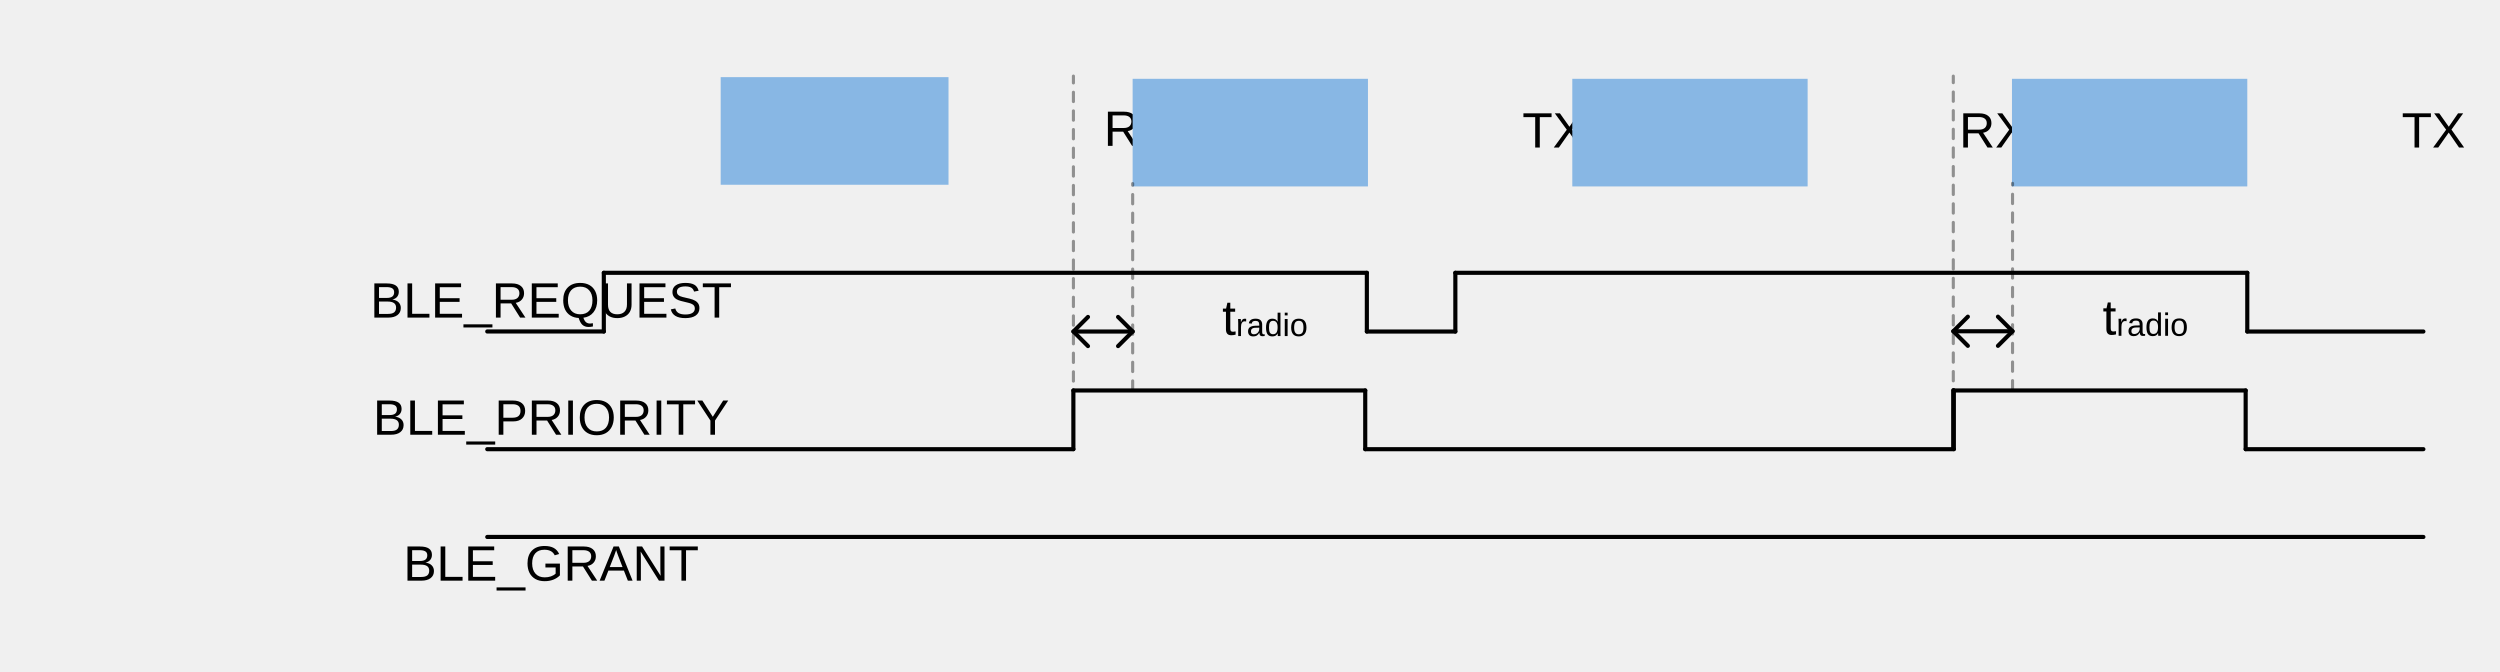
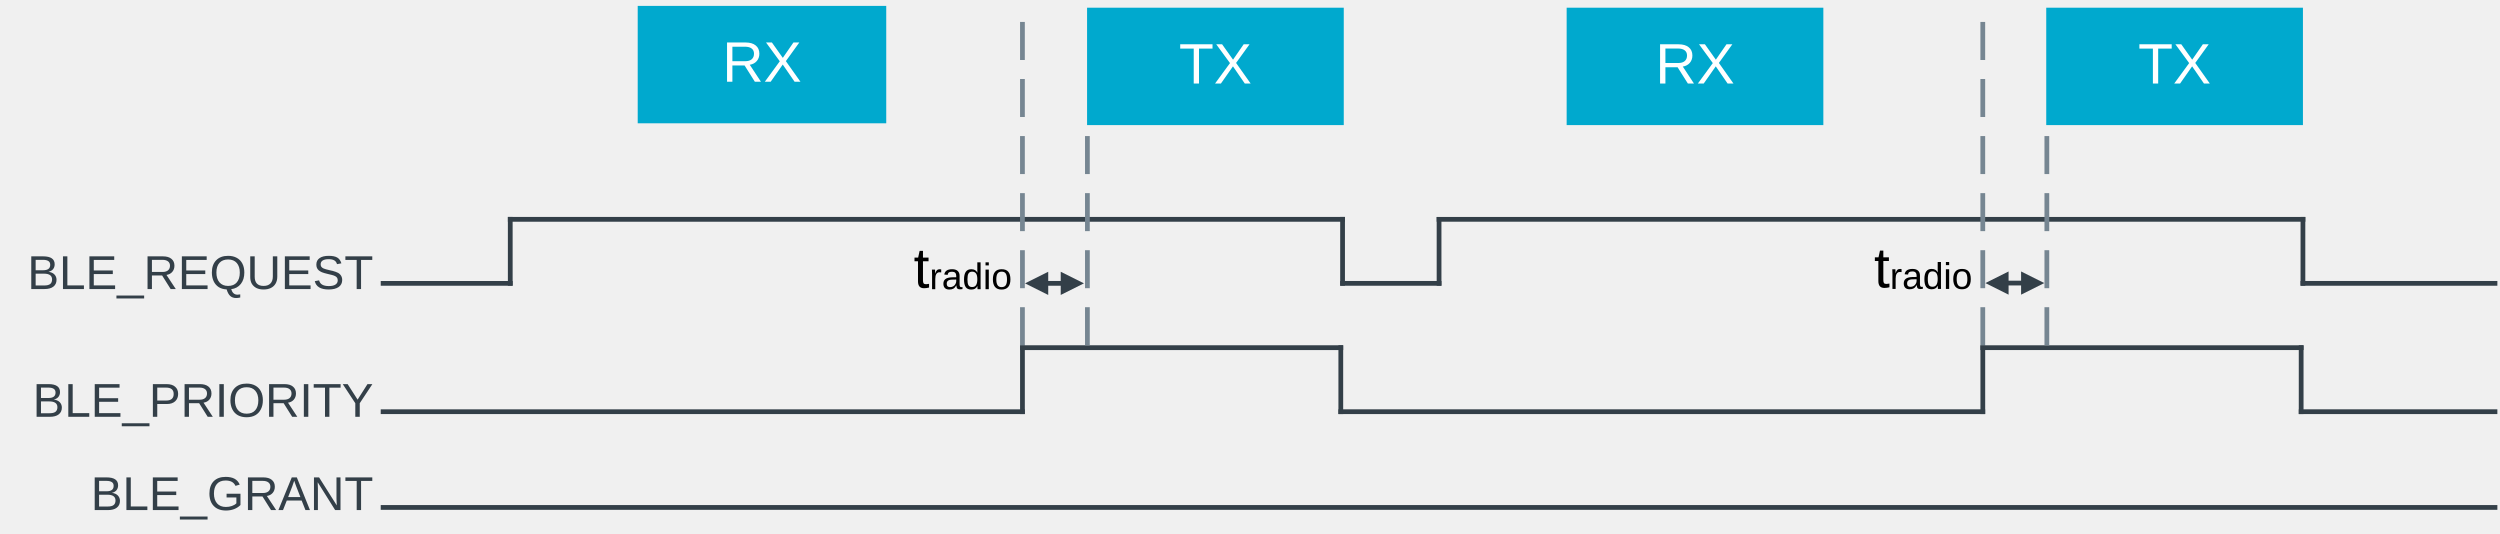
- <svg xmlns="http://www.w3.org/2000/svg" xmlns:ns1="http://schemas.microsoft.com/visio/2003/SVGExtensions/" xmlns:xlink="http://www.w3.org/1999/xlink" width="8.384in" height="2.251in" viewBox="0 0 603.679 162.075" xml:space="preserve" color-interpolation-filters="sRGB" class="st11">
-   <ns1:documentProperties ns1:langID="1044" ns1:metric="true" ns1:viewMarkup="false">
-     <ns1:userDefs>
-       <ns1:ud ns1:nameU="msvNoAutoConnect" ns1:val="VT0(1):26" />
-       <ns1:ud ns1:nameU="msvConvertTheme" />
-     </ns1:userDefs>
-   </ns1:documentProperties>
+ <svg xmlns="http://www.w3.org/2000/svg" xmlns:xlink="http://www.w3.org/1999/xlink" width="7.301in" height="1.557in" viewBox="0 0 525.664 112.123" xml:space="preserve" color-interpolation-filters="sRGB" class="st13">
  <style type="text/css">
	
- 		.st1 {fill:none;stroke:none;stroke-width:0.25}
- 		.st2 {fill:#000000;font-family:Arial;font-size:1em}
- 		.st3 {stroke:#000000;stroke-linecap:round;stroke-linejoin:round;stroke-width:1}
- 		.st4 {fill:#88b7e4;stroke:none;stroke-linecap:round;stroke-linejoin:round;stroke-width:0.5}
- 		.st5 {marker-end:url(#mrkr1-91);marker-start:url(#mrkr1-89);stroke:#000000;stroke-linecap:round;stroke-linejoin:round;stroke-width:1}
- 		.st6 {fill:#000000;fill-opacity:1;stroke:#000000;stroke-opacity:1;stroke-width:0.284}
- 		.st7 {fill:none}
- 		.st8 {stroke:#000000;stroke-dasharray:2.25,2.25;stroke-linecap:round;stroke-linejoin:round;stroke-opacity:0.4;stroke-width:0.75}
- 		.st9 {fill:none;stroke:none;stroke-linecap:round;stroke-linejoin:round;stroke-width:0.75}
+ 		.st1 {fill:none;stroke:none;stroke-linecap:butt;stroke-width:1}
+ 		.st2 {fill:#333f48;font-family:Arial;font-size:0.833em}
+ 		.st3 {fill:#000000}
+ 		.st4 {stroke:#333f48;stroke-width:1}
+ 		.st5 {fill:#00a9ce;stroke:none;stroke-width:1}
+ 		.st6 {fill:#ffffff;font-family:Arial;font-size:1em}
+ 		.st7 {stroke:#768692;stroke-dasharray:7,5;stroke-width:1}
+ 		.st8 {fill:none;stroke:none;stroke-width:1}
+ 		.st9 {fill:#000000;font-family:Arial;font-size:1em}
		.st10 {baseline-shift:-32.494%;font-size:0.65em}
- 		.st11 {fill:none;fill-rule:evenodd;font-size:12px;overflow:visible;stroke-linecap:square;stroke-miterlimit:3}
+ 		.st11 {marker-end:url(#mrkr4-107);marker-start:url(#mrkr4-105);stroke:#333f48;stroke-width:1}
+ 		.st12 {fill:#333f48;fill-opacity:1;stroke:#333f48;stroke-opacity:1;stroke-width:0.41}
+ 		.st13 {fill:none;fill-rule:evenodd;font-size:12px;overflow:visible;stroke-linecap:square;stroke-miterlimit:3}
	
	</style>
  <defs id="Markers">
-     <g id="lend1">
-       <path d="M 1 -1 L 0 0 L 1 1 " style="stroke-linecap:round;stroke-linejoin:round;fill:none" />
+     <g id="lend4">
+       <path d="M 2 1 L 0 0 L 2 -1 L 2 1 " style="stroke:none" />
    </g>
-     <marker id="mrkr1-89" class="st6" ns1:arrowType="1" ns1:arrowSize="2" orient="auto" markerUnits="strokeWidth" overflow="visible">
-       <use xlink:href="#lend1" transform="scale(3.520009) " />
+     <marker id="mrkr4-105" class="st12" refX="4.52" orient="auto" markerUnits="strokeWidth" overflow="visible">
+       <use xlink:href="#lend4" transform="scale(2.44) " />
    </marker>
-     <marker id="mrkr1-91" class="st6" ns1:arrowType="1" ns1:arrowSize="2" orient="auto" markerUnits="strokeWidth" overflow="visible">
-       <use xlink:href="#lend1" transform="scale(-3.520009,-3.520009) " />
+     <marker id="mrkr4-107" class="st12" refX="-4.88" orient="auto" markerUnits="strokeWidth" overflow="visible">
+       <use xlink:href="#lend4" transform="scale(-2.44,-2.44) " />
    </marker>
  </defs>
-   <g ns1:mID="13" ns1:index="2" ns1:groupContext="foregroundPage">
-     <ns1:userDefs>
-       <ns1:ud ns1:nameU="LPrec" ns1:val="VT0(2):26" />
-       <ns1:ud ns1:nameU="LUnits" ns1:val="VT0(0):26" />
-       <ns1:ud ns1:nameU="ShowUnits" ns1:val="VT0(0):26" />
-     </ns1:userDefs>
-     <ns1:pageProperties ns1:drawingScale="0.0393701" ns1:pageScale="0.0393701" ns1:drawingUnits="24" ns1:shadowOffsetX="8.50394" ns1:shadowOffsetY="-8.50394" />
-     <ns1:layer ns1:name="CAD Drawing" ns1:index="0" />
-     <ns1:layer ns1:name="Contour 0.25" ns1:index="1" color="#000000" />
-     <ns1:layer ns1:name="Hairline" ns1:index="2" color="#000000" />
-     <ns1:layer ns1:name="DWGEntityColorOverrideLayer" ns1:index="3" ns1:visibility="hidden" />
-     <ns1:layer ns1:name="Connector" ns1:index="4" />
-     <g id="shape395-1" ns1:mID="395" ns1:groupContext="shape" transform="translate(18.25,-81.7732)">
-       <ns1:textBlock ns1:margins="rect(4,4,4,4)" ns1:tabSpace="42.5197" />
-       <ns1:textRect cx="54.833" cy="154.86" width="109.67" height="14.43" />
-       <rect x="0" y="147.646" width="109.665" height="14.43" class="st1" />
-       <text x="11.15" y="158.46" class="st2" ns1:langID="1044">
-         <ns1:paragraph ns1:horizAlign="1" />
-         <ns1:tabList />BLE_REQUEST</text>
+   <g>
+     <g id="shape294-1" transform="translate(1,-47.4867)">
+       <rect x="0" y="98.415" width="81.504" height="13.708" class="st1" />
+       <text x="4.7" y="108.27" class="st2">BLE_REQUEST</text>
    </g>
-     <g id="shape396-4" ns1:mID="396" ns1:groupContext="shape" transform="translate(18.25,-53.4908)">
-       <ns1:textBlock ns1:margins="rect(4,4,4,4)" ns1:tabSpace="42.5197" />
-       <ns1:textRect cx="54.833" cy="154.86" width="109.67" height="14.43" />
-       <rect x="0" y="147.646" width="109.665" height="14.43" class="st1" />
-       <text x="11.82" y="158.46" class="st2" ns1:langID="1044">
-         <ns1:paragraph ns1:horizAlign="1" />
-         <ns1:tabList />BLE_PRIORITY</text>
+     <g id="shape295-4" transform="translate(1,-20.6185)">
+       <rect x="0" y="98.415" width="81.504" height="13.708" class="st1" />
+       <text x="5.82" y="108.27" class="st2">BLE_PRIORITY</text>
    </g>
-     <g id="shape397-7" ns1:mID="397" ns1:groupContext="shape" transform="translate(18.25,-18.25)">
-       <ns1:textBlock ns1:margins="rect(4,4,4,4)" ns1:tabSpace="42.5197" />
-       <ns1:textRect cx="54.833" cy="154.86" width="109.67" height="14.43" />
-       <rect x="0" y="147.646" width="109.665" height="14.43" class="st1" />
-       <text x="19.15" y="158.46" class="st2" ns1:langID="1044">
-         <ns1:paragraph ns1:horizAlign="1" />
-         <ns1:tabList />BLE_GRANT</text>
+     <g id="shape296-7" transform="translate(1,-1)">
+       <rect x="0" y="98.415" width="81.504" height="13.708" class="st1" />
+       <text x="18.04" y="108.27" class="st2">BLE_GRANT</text>
    </g>
-     <g id="shape398-10" ns1:mID="398" ns1:groupContext="shape" transform="translate(542.659,-82.0295)">
-       <ns1:userDefs>
-         <ns1:ud ns1:nameU="msvThemeColors" ns1:val="VT0(254):26" />
-       </ns1:userDefs>
-       <path d="M0 162.08 L42.52 162.08" class="st3" />
+     <g id="shape297-10" transform="translate(484.269,-52.5289)">
+       <path d="M0 112.12 L40.39 112.12 L0 112.12 Z" class="st3" />
+       <path d="M0 112.12 L40.39 112.12" class="st4" />
    </g>
-     <g id="shape399-13" ns1:mID="399" ns1:groupContext="shape" transform="translate(117.66,-53.619) rotate(9.14798E-08)">
-       <ns1:userDefs>
-         <ns1:ud ns1:nameU="msvThemeColors" ns1:val="VT0(254):26" />
-       </ns1:userDefs>
-       <path d="M0 162.08 L141.53 162.08" class="st3" />
+     <g id="shape298-13" transform="translate(80.5202,-25.5389) rotate(9.1479E-08)">
+       <path d="M0 112.12 L134.45 112.12 L0 112.12 Z" class="st3" />
+       <path d="M0 112.12 L134.45 112.12" class="st4" />
    </g>
-     <g id="shape400-16" ns1:mID="400" ns1:groupContext="shape" transform="translate(117.66,-32.4232)">
-       <ns1:userDefs>
-         <ns1:ud ns1:nameU="msvThemeColors" ns1:val="VT0(254):26" />
-       </ns1:userDefs>
-       <path d="M0 162.08 L467.52 162.08" class="st3" />
+     <g id="shape299-16" transform="translate(80.5202,-5.40301)">
+       <path d="M0 112.12 L444.14 112.12 L0 112.12 Z" class="st3" />
+       <path d="M0 112.12 L444.14 112.12" class="st4" />
    </g>
-     <g id="shape401-19" ns1:mID="401" ns1:groupContext="shape" transform="translate(145.809,-96.2027) rotate(2.34427E-06)">
-       <ns1:userDefs>
-         <ns1:ud ns1:nameU="msvThemeColors" ns1:val="VT0(254):26" />
-       </ns1:userDefs>
-       <path d="M0 162.08 L184.25 162.08" class="st3" />
+     <g id="shape300-19" transform="translate(107.262,-65.9934) rotate(2.34427E-06)">
+       <path d="M0 112.12 L175.04 112.12 L0 112.12 Z" class="st3" />
+       <path d="M0 112.12 L175.04 112.12" class="st4" />
    </g>
-     <g id="shape402-22" ns1:mID="402" ns1:groupContext="shape" transform="translate(351.42,-96.2027)">
-       <ns1:userDefs>
-         <ns1:ud ns1:nameU="msvThemeColors" ns1:val="VT0(254):26" />
-       </ns1:userDefs>
-       <path d="M0 162.08 L191.24 162.08" class="st3" />
+     <g id="shape301-22" transform="translate(302.592,-65.9934)">
+       <path d="M0 112.12 L181.68 112.12 L0 112.12 Z" class="st3" />
+       <path d="M0 112.12 L181.68 112.12" class="st4" />
    </g>
-     <g id="shape403-25" ns1:mID="403" ns1:groupContext="shape" transform="translate(259.195,-67.7922) rotate(1.08514E-06)">
-       <ns1:userDefs>
-         <ns1:ud ns1:nameU="msvThemeColors" ns1:val="VT0(254):26" />
-       </ns1:userDefs>
-       <path d="M0 162.08 L70.47 162.08" class="st3" />
+     <g id="shape302-25" transform="translate(214.978,-39.0035) rotate(1.08514E-06)">
+       <path d="M0 112.12 L66.95 112.12 L0 112.12 Z" class="st3" />
+       <path d="M0 112.12 L66.95 112.12" class="st4" />
    </g>
-     <g id="shape405-28" ns1:mID="405" ns1:groupContext="shape" transform="translate(307.884,65.8724) rotate(90)">
-       <ns1:userDefs>
-         <ns1:ud ns1:nameU="msvThemeColors" ns1:val="VT0(254):26" />
-       </ns1:userDefs>
-       <path d="M0 162.08 L14.17 162.08" class="st3" />
+     <g id="shape303-28" transform="translate(219.38,46.1253) rotate(90)">
+       <path d="M0 112.12 L13.46 112.12 L0 112.12 Z" class="st3" />
+       <path d="M0 112.12 L13.46 112.12" class="st4" />
    </g>
-     <g id="shape406-31" ns1:mID="406" ns1:groupContext="shape" transform="translate(145.809,242.121) rotate(180)">
-       <ns1:userDefs>
-         <ns1:ud ns1:nameU="msvThemeColors" ns1:val="VT0(254):26" />
-       </ns1:userDefs>
-       <path d="M0 162.08 L28.15 162.08" class="st3" />
+     <g id="shape304-31" transform="translate(107.262,171.709) rotate(180)">
+       <path d="M0 112.12 L26.74 112.12 L0 112.12 Z" class="st3" />
+       <path d="M0 112.12 L26.74 112.12" class="st4" />
    </g>
-     <g id="shape407-34" ns1:mID="407" ns1:groupContext="shape" transform="translate(492.136,65.8724) rotate(90)">
-       <ns1:userDefs>
-         <ns1:ud ns1:nameU="msvThemeColors" ns1:val="VT0(254):26" />
-       </ns1:userDefs>
-       <path d="M0 162.08 L14.17 162.08" class="st3" />
+     <g id="shape305-34" transform="translate(394.419,46.1253) rotate(90)">
+       <path d="M0 112.12 L13.46 112.12 L0 112.12 Z" class="st3" />
+       <path d="M0 112.12 L13.46 112.12" class="st4" />
    </g>
-     <g id="shape408-37" ns1:mID="408" ns1:groupContext="shape" transform="translate(330.061,-82.0295)">
-       <ns1:userDefs>
-         <ns1:ud ns1:nameU="msvThemeColors" ns1:val="VT0(254):26" />
-       </ns1:userDefs>
-       <path d="M0 162.08 L21.36 162.08" class="st3" />
+     <g id="shape306-37" transform="translate(282.301,-52.5289)">
+       <path d="M0 112.12 L20.29 112.12 L0 112.12 Z" class="st3" />
+       <path d="M0 112.12 L20.29 112.12" class="st4" />
    </g>
-     <g id="shape409-40" ns1:mID="409" ns1:groupContext="shape" transform="translate(189.345,80.0456) rotate(-90)">
-       <ns1:userDefs>
-         <ns1:ud ns1:nameU="msvThemeColors" ns1:val="VT0(254):26" />
-       </ns1:userDefs>
-       <path d="M0 162.08 L14.17 162.08" class="st3" />
+     <g id="shape307-40" transform="translate(190.473,59.5899) rotate(-90)">
+       <path d="M0 112.12 L13.46 112.12 L0 112.12 Z" class="st3" />
+       <path d="M0 112.12 L13.46 112.12" class="st4" />
    </g>
-     <g id="shape410-43" ns1:mID="410" ns1:groupContext="shape" transform="translate(704.735,65.8724) rotate(90)">
-       <ns1:userDefs>
-         <ns1:ud ns1:nameU="msvThemeColors" ns1:val="VT0(254):26" />
-       </ns1:userDefs>
-       <path d="M0 162.08 L14.17 162.08" class="st3" />
+     <g id="shape308-43" transform="translate(596.388,46.1253) rotate(90)">
+       <path d="M0 112.12 L13.46 112.12 L0 112.12 Z" class="st3" />
+       <path d="M0 112.12 L13.46 112.12" class="st4" />
    </g>
-     <g id="shape411-46" ns1:mID="411" ns1:groupContext="shape" transform="translate(421.27,94.2829) rotate(90)">
-       <ns1:userDefs>
-         <ns1:ud ns1:nameU="msvThemeColors" ns1:val="VT0(254):26" />
-       </ns1:userDefs>
-       <path d="M0 162.08 L14.17 162.08" class="st3" />
+     <g id="shape309-46" transform="translate(327.097,73.1153) rotate(90)">
+       <path d="M0 112.12 L13.46 112.12 L0 112.12 Z" class="st3" />
+       <path d="M0 112.12 L13.46 112.12" class="st4" />
    </g>
-     <g id="shape412-49" ns1:mID="412" ns1:groupContext="shape" transform="translate(491.744,94.2829) rotate(90)">
-       <ns1:userDefs>
-         <ns1:ud ns1:nameU="msvThemeColors" ns1:val="VT0(254):26" />
-       </ns1:userDefs>
-       <path d="M0 162.08 L14.17 162.08" class="st3" />
+     <g id="shape310-49" transform="translate(394.047,73.1153) rotate(90)">
+       <path d="M0 112.12 L13.46 112.12 L0 112.12 Z" class="st3" />
+       <path d="M0 112.12 L13.46 112.12" class="st4" />
    </g>
-     <g id="shape413-52" ns1:mID="413" ns1:groupContext="shape" transform="translate(329.669,-53.619)">
-       <ns1:userDefs>
-         <ns1:ud ns1:nameU="msvThemeColors" ns1:val="VT0(254):26" />
-       </ns1:userDefs>
-       <path d="M0 162.08 L142.12 162.08" class="st3" />
+     <g id="shape311-52" transform="translate(281.928,-25.5389)">
+       <path d="M0 112.12 L135.01 112.12 L0 112.12 Z" class="st3" />
+       <path d="M0 112.12 L135.01 112.12" class="st4" />
    </g>
-     <g id="shape414-55" ns1:mID="414" ns1:groupContext="shape" transform="translate(471.793,-67.7922)">
-       <ns1:userDefs>
-         <ns1:ud ns1:nameU="msvThemeColors" ns1:val="VT0(254):26" />
-       </ns1:userDefs>
-       <path d="M0 162.08 L70.47 162.08" class="st3" />
+     <g id="shape312-55" transform="translate(416.946,-39.0035)">
+       <path d="M0 112.12 L66.95 112.12 L0 112.12 Z" class="st3" />
+       <path d="M0 112.12 L66.95 112.12" class="st4" />
    </g>
-     <g id="shape415-58" ns1:mID="415" ns1:groupContext="shape" transform="translate(633.868,94.2829) rotate(90)">
-       <ns1:userDefs>
-         <ns1:ud ns1:nameU="msvThemeColors" ns1:val="VT0(254):26" />
-       </ns1:userDefs>
-       <path d="M0 162.08 L14.17 162.08" class="st3" />
+     <g id="shape313-58" transform="translate(529.065,73.1153) rotate(90)">
+       <path d="M0 112.12 L13.46 112.12 L0 112.12 Z" class="st3" />
+       <path d="M0 112.12 L13.46 112.12" class="st4" />
    </g>
-     <g id="shape416-61" ns1:mID="416" ns1:groupContext="shape" transform="translate(704.343,94.2829) rotate(90)">
-       <ns1:userDefs>
-         <ns1:ud ns1:nameU="msvThemeColors" ns1:val="VT0(254):26" />
-       </ns1:userDefs>
-       <path d="M0 162.08 L14.17 162.08" class="st3" />
+     <g id="shape314-61" transform="translate(596.016,73.1153) rotate(90)">
+       <path d="M0 112.12 L13.46 112.12 L0 112.12 Z" class="st3" />
+       <path d="M0 112.12 L13.46 112.12" class="st4" />
    </g>
-     <g id="shape417-64" ns1:mID="417" ns1:groupContext="shape" transform="translate(542.268,-53.619)">
-       <ns1:userDefs>
-         <ns1:ud ns1:nameU="msvThemeColors" ns1:val="VT0(254):26" />
-       </ns1:userDefs>
-       <path d="M0 162.08 L42.91 162.08" class="st3" />
+     <g id="shape315-64" transform="translate(483.897,-25.5389)">
+       <path d="M0 112.12 L40.76 112.12 L0 112.12 Z" class="st3" />
+       <path d="M0 112.12 L40.76 112.12" class="st4" />
    </g>
-     <g id="group418-67" transform="translate(174.024,-117.463)" ns1:mID="418" ns1:groupContext="group">
-       <g id="shape419-68" ns1:mID="419" ns1:groupContext="shape">
-         <ns1:textBlock ns1:margins="rect(0,0,0,0)" ns1:tabSpace="42.5197" />
-         <ns1:textRect cx="27.508" cy="149.081" width="55.02" height="25.988" />
-         <rect x="0" y="136.088" width="55.016" height="25.988" class="st4" />
-         <text x="19.17" y="152.68" class="st2" ns1:langID="1033">
-           <ns1:paragraph ns1:horizAlign="1" />
-           <ns1:tabList />RX</text>
-       </g>
+     <g id="shape317-67" transform="translate(134.066,-86.195)">
+       <rect x="0" y="87.435" width="52.265" height="24.688" class="st5" />
+       <text x="17.8" y="103.38" class="st6">RX</text>
    </g>
-     <g id="group421-71" transform="translate(273.5,-117.062)" ns1:mID="421" ns1:groupContext="group">
-       <g id="shape422-72" ns1:mID="422" ns1:groupContext="shape">
-         <ns1:textBlock ns1:margins="rect(0,0,0,0)" ns1:tabSpace="42.5197" />
-         <ns1:textRect cx="28.412" cy="149.081" width="56.83" height="25.988" />
-         <rect x="0" y="136.088" width="56.825" height="25.988" class="st4" />
-         <text x="20.75" y="152.68" class="st2" ns1:langID="1033">
-           <ns1:paragraph ns1:horizAlign="1" />
-           <ns1:tabList />TX</text>
-       </g>
+     <g id="shape319-70" transform="translate(228.568,-85.814)">
+       <rect x="0" y="87.435" width="53.983" height="24.688" class="st5" />
+       <text x="19.32" y="103.38" class="st6">TX</text>
    </g>
-     <g id="group423-75" transform="translate(379.667,-117.062)" ns1:mID="423" ns1:groupContext="group">
-       <g id="shape424-76" ns1:mID="424" ns1:groupContext="shape">
-         <ns1:textBlock ns1:margins="rect(0,0,0,0)" ns1:tabSpace="42.5197" />
-         <ns1:textRect cx="28.412" cy="149.081" width="56.83" height="25.988" />
-         <rect x="0" y="136.088" width="56.825" height="25.988" class="st4" />
-         <text x="20.08" y="152.68" class="st2" ns1:langID="1033">
-           <ns1:paragraph ns1:horizAlign="1" />
-           <ns1:tabList />RX</text>
-       </g>
+     <g id="shape321-73" transform="translate(329.426,-85.814)">
+       <rect x="0" y="87.435" width="53.983" height="24.688" class="st5" />
+       <text x="18.66" y="103.38" class="st6">RX</text>
    </g>
-     <g id="group425-79" transform="translate(485.835,-117.062)" ns1:mID="425" ns1:groupContext="group">
-       <g id="shape426-80" ns1:mID="426" ns1:groupContext="shape">
-         <ns1:textBlock ns1:margins="rect(0,0,0,0)" ns1:tabSpace="42.5197" />
-         <ns1:textRect cx="28.412" cy="149.081" width="56.83" height="25.988" />
-         <rect x="0" y="136.088" width="56.825" height="25.988" class="st4" />
-         <text x="20.75" y="152.68" class="st2" ns1:langID="1033">
-           <ns1:paragraph ns1:horizAlign="1" />
-           <ns1:tabList />TX</text>
-       </g>
+     <g id="shape323-76" transform="translate(430.286,-85.814)">
+       <rect x="0" y="87.435" width="53.983" height="24.688" class="st5" />
+       <text x="19.32" y="103.38" class="st6">TX</text>
    </g>
-     <g id="shape431-83" ns1:mID="431" ns1:groupContext="shape" transform="translate(259.195,-82.0295)">
-       <path d="M0 162.08 L14.31 162.08" class="st5" />
+     <g id="shape327-79" transform="translate(116.515,72.1124) rotate(-90)">
+       <path d="M0 112.12 L46.45 112.12 L0 112.12 Z" class="st3" />
+       <path d="M0 112.12 L46.45 112.12" class="st7" />
    </g>
-     <g id="shape434-92" ns1:mID="434" ns1:groupContext="shape" transform="translate(111.425,94.2188) rotate(-90)">
-       <path d="M0 162.08 L49.89 162.08 L0 162.08 Z" class="st7" />
-       <path d="M0 162.08 L49.89 162.08" class="st8" />
+     <g id="shape330-82" transform="translate(102.855,72.1124) rotate(-90)">
+       <path d="M0 112.12 L71.11 112.12 L0 112.12 Z" class="st3" />
+       <path d="M0 112.12 L71.11 112.12" class="st7" />
    </g>
-     <g id="shape435-95" ns1:mID="435" ns1:groupContext="shape" transform="translate(97.1197,101.022) rotate(-90)">
-       <path d="M0 162.08 L82.65 162.08 L0 162.08 Z" class="st7" />
-       <path d="M0 162.08 L82.65 162.08" class="st8" />
-     </g>
-     <g id="shape436-98" ns1:mID="436" ns1:groupContext="shape" ns1:layerMember="2" transform="translate(235.1,-79.7917)">
-       <ns1:userDefs>
-         <ns1:ud ns1:nameU="DWGTextHAlign" ns1:prompt="0=left, 0.5=center, 1=right" ns1:val="VT0(1):1" />
-         <ns1:ud ns1:nameU="DWGTextVAlign" ns1:prompt="0=bottom, 0.5=middle, 1=top" ns1:val="VT0(0.5):1" />
-         <ns1:ud ns1:nameU="SOLSH" ns1:prompt="" ns1:val="VT4({13D0FF3B-CF5B-4a46-98AB-14030248EAEF})" />
-         <ns1:ud ns1:nameU="DWGEntityType" ns1:prompt="" ns1:val="VT4(MTEXT)" />
-       </ns1:userDefs>
-       <ns1:textBlock ns1:margins="rect(0,0,0,0)" />
-       <ns1:textRect cx="14.173" cy="157.413" width="28.35" height="9.324" />
-       <rect x="0" y="152.751" width="28.346" height="9.324" class="st9" />
-       <text x="-0" y="160.65" class="st2" ns1:langID="1044">
-         <ns1:paragraph ns1:spLine="-1.08" ns1:spAfter="7.99997" ns1:bulletSize="0.166667" />
-         <ns1:tabList />t<tspan dy="-0.287em" class="st10" ns1:baseFontSize="12">radio</tspan>
+     <g id="shape331-85" transform="translate(192.088,-50.4073)">
+       <rect x="0" y="103.265" width="26.929" height="8.858" class="st8" />
+       <text x="-0" y="110.93" class="st9">t<tspan dy="-0.287em" class="st10">radio</tspan>
      </text>
    </g>
-     <g id="shape438-102" ns1:mID="438" ns1:groupContext="shape" transform="translate(633.737,94.2188) rotate(90)">
-       <ns1:userDefs>
-         <ns1:ud ns1:nameU="msvThemeColors" ns1:val="VT0(254):26" />
-       </ns1:userDefs>
-       <path d="M0 162.08 L14.17 162.08" class="st3" />
+     <g id="shape336-89" transform="translate(318.292,72.1123) rotate(-90)">
+       <path d="M0 112.12 L46.51 112.12 L0 112.12 Z" class="st3" />
+       <path d="M0 112.12 L46.51 112.12" class="st7" />
    </g>
-     <g id="shape439-105" ns1:mID="439" ns1:groupContext="shape" transform="translate(471.661,-82.0936)">
-       <path d="M0 162.08 L14.31 162.08" class="st5" />
+     <g id="shape339-92" transform="translate(304.819,72.1123) rotate(-90)">
+       <path d="M0 112.12 L71.11 112.12 L0 112.12 Z" class="st3" />
+       <path d="M0 112.12 L71.11 112.12" class="st7" />
    </g>
-     <g id="shape440-112" ns1:mID="440" ns1:groupContext="shape" transform="translate(323.891,94.1547) rotate(-90)">
-       <path d="M0 162.08 L49.89 162.08 L0 162.08 Z" class="st7" />
-       <path d="M0 162.08 L49.89 162.08" class="st8" />
+     <g id="shape340-95" transform="translate(394.057,-50.4682)">
+       <rect x="0" y="103.265" width="26.929" height="8.858" class="st8" />
+       <text x="-0" y="110.93" class="st9">t<tspan dy="-0.287em" class="st10">radio</tspan>
+       </text>
    </g>
-     <g id="shape441-115" ns1:mID="441" ns1:groupContext="shape" transform="translate(309.586,100.958) rotate(-90)">
-       <path d="M0 162.08 L82.58 162.08 L0 162.08 Z" class="st7" />
-       <path d="M0 162.08 L82.58 162.08" class="st8" />
+     <g id="shape333-99" transform="translate(417.485,-52.5898)">
+       <path d="M4.52 112.12 L4.88 112.12 L7.51 112.12" class="st11" />
    </g>
-     <g id="shape442-118" ns1:mID="442" ns1:groupContext="shape" ns1:layerMember="2" transform="translate(447.699,-79.8558)">
-       <ns1:userDefs>
-         <ns1:ud ns1:nameU="DWGTextHAlign" ns1:prompt="0=left, 0.5=center, 1=right" ns1:val="VT0(1):1" />
-         <ns1:ud ns1:nameU="DWGTextVAlign" ns1:prompt="0=bottom, 0.5=middle, 1=top" ns1:val="VT0(0.5):1" />
-         <ns1:ud ns1:nameU="SOLSH" ns1:prompt="" ns1:val="VT4({13D0FF3B-CF5B-4a46-98AB-14030248EAEF})" />
-         <ns1:ud ns1:nameU="DWGEntityType" ns1:prompt="" ns1:val="VT4(MTEXT)" />
-       </ns1:userDefs>
-       <ns1:textBlock ns1:margins="rect(0,0,0,0)" />
-       <ns1:textRect cx="14.173" cy="157.413" width="28.35" height="9.324" />
-       <rect x="0" y="152.751" width="28.346" height="9.324" class="st9" />
-       <text x="-0" y="160.65" class="st2" ns1:langID="1044">
-         <ns1:paragraph ns1:spLine="-1.08" ns1:spAfter="7.99997" ns1:bulletSize="0.166667" />
-         <ns1:tabList />t<tspan dy="-0.287em" class="st10" ns1:baseFontSize="12">radio</tspan>
-       </text>
+     <g id="shape324-108" transform="translate(215.517,-52.5289)">
+       <path d="M4.52 112.12 L4.88 112.12 L7.51 112.12" class="st11" />
    </g>
  </g>
</svg>
